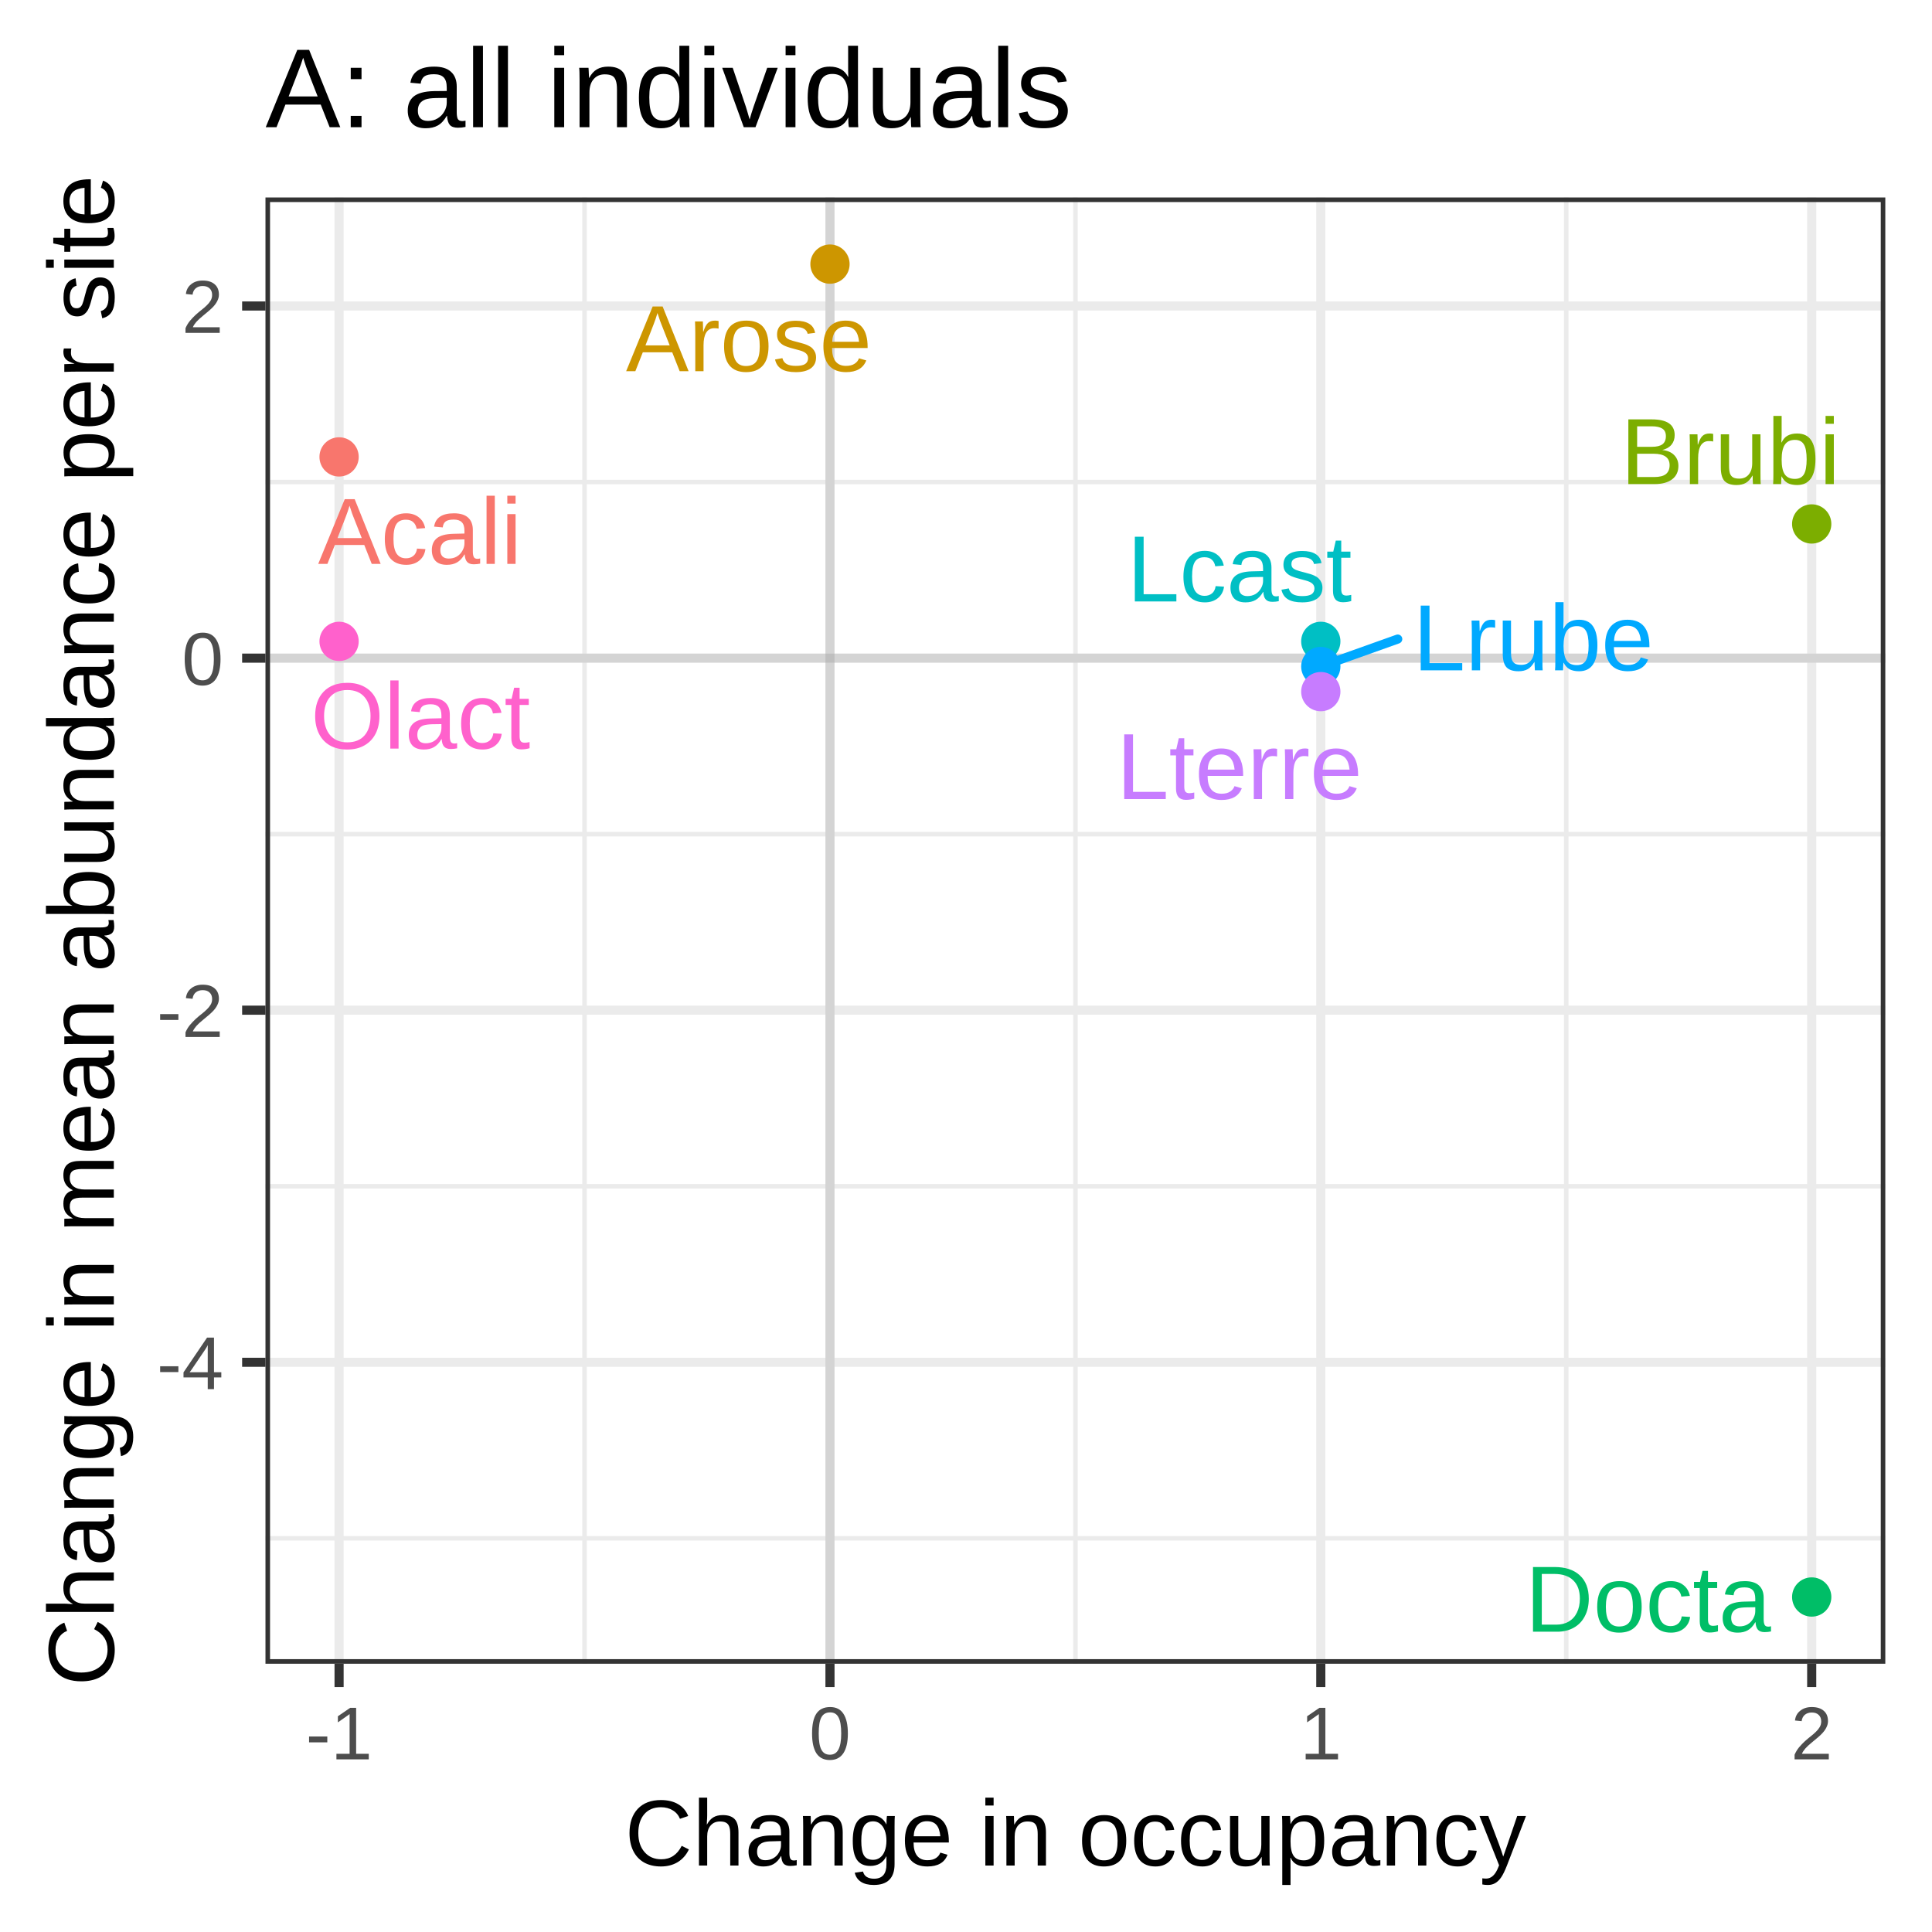
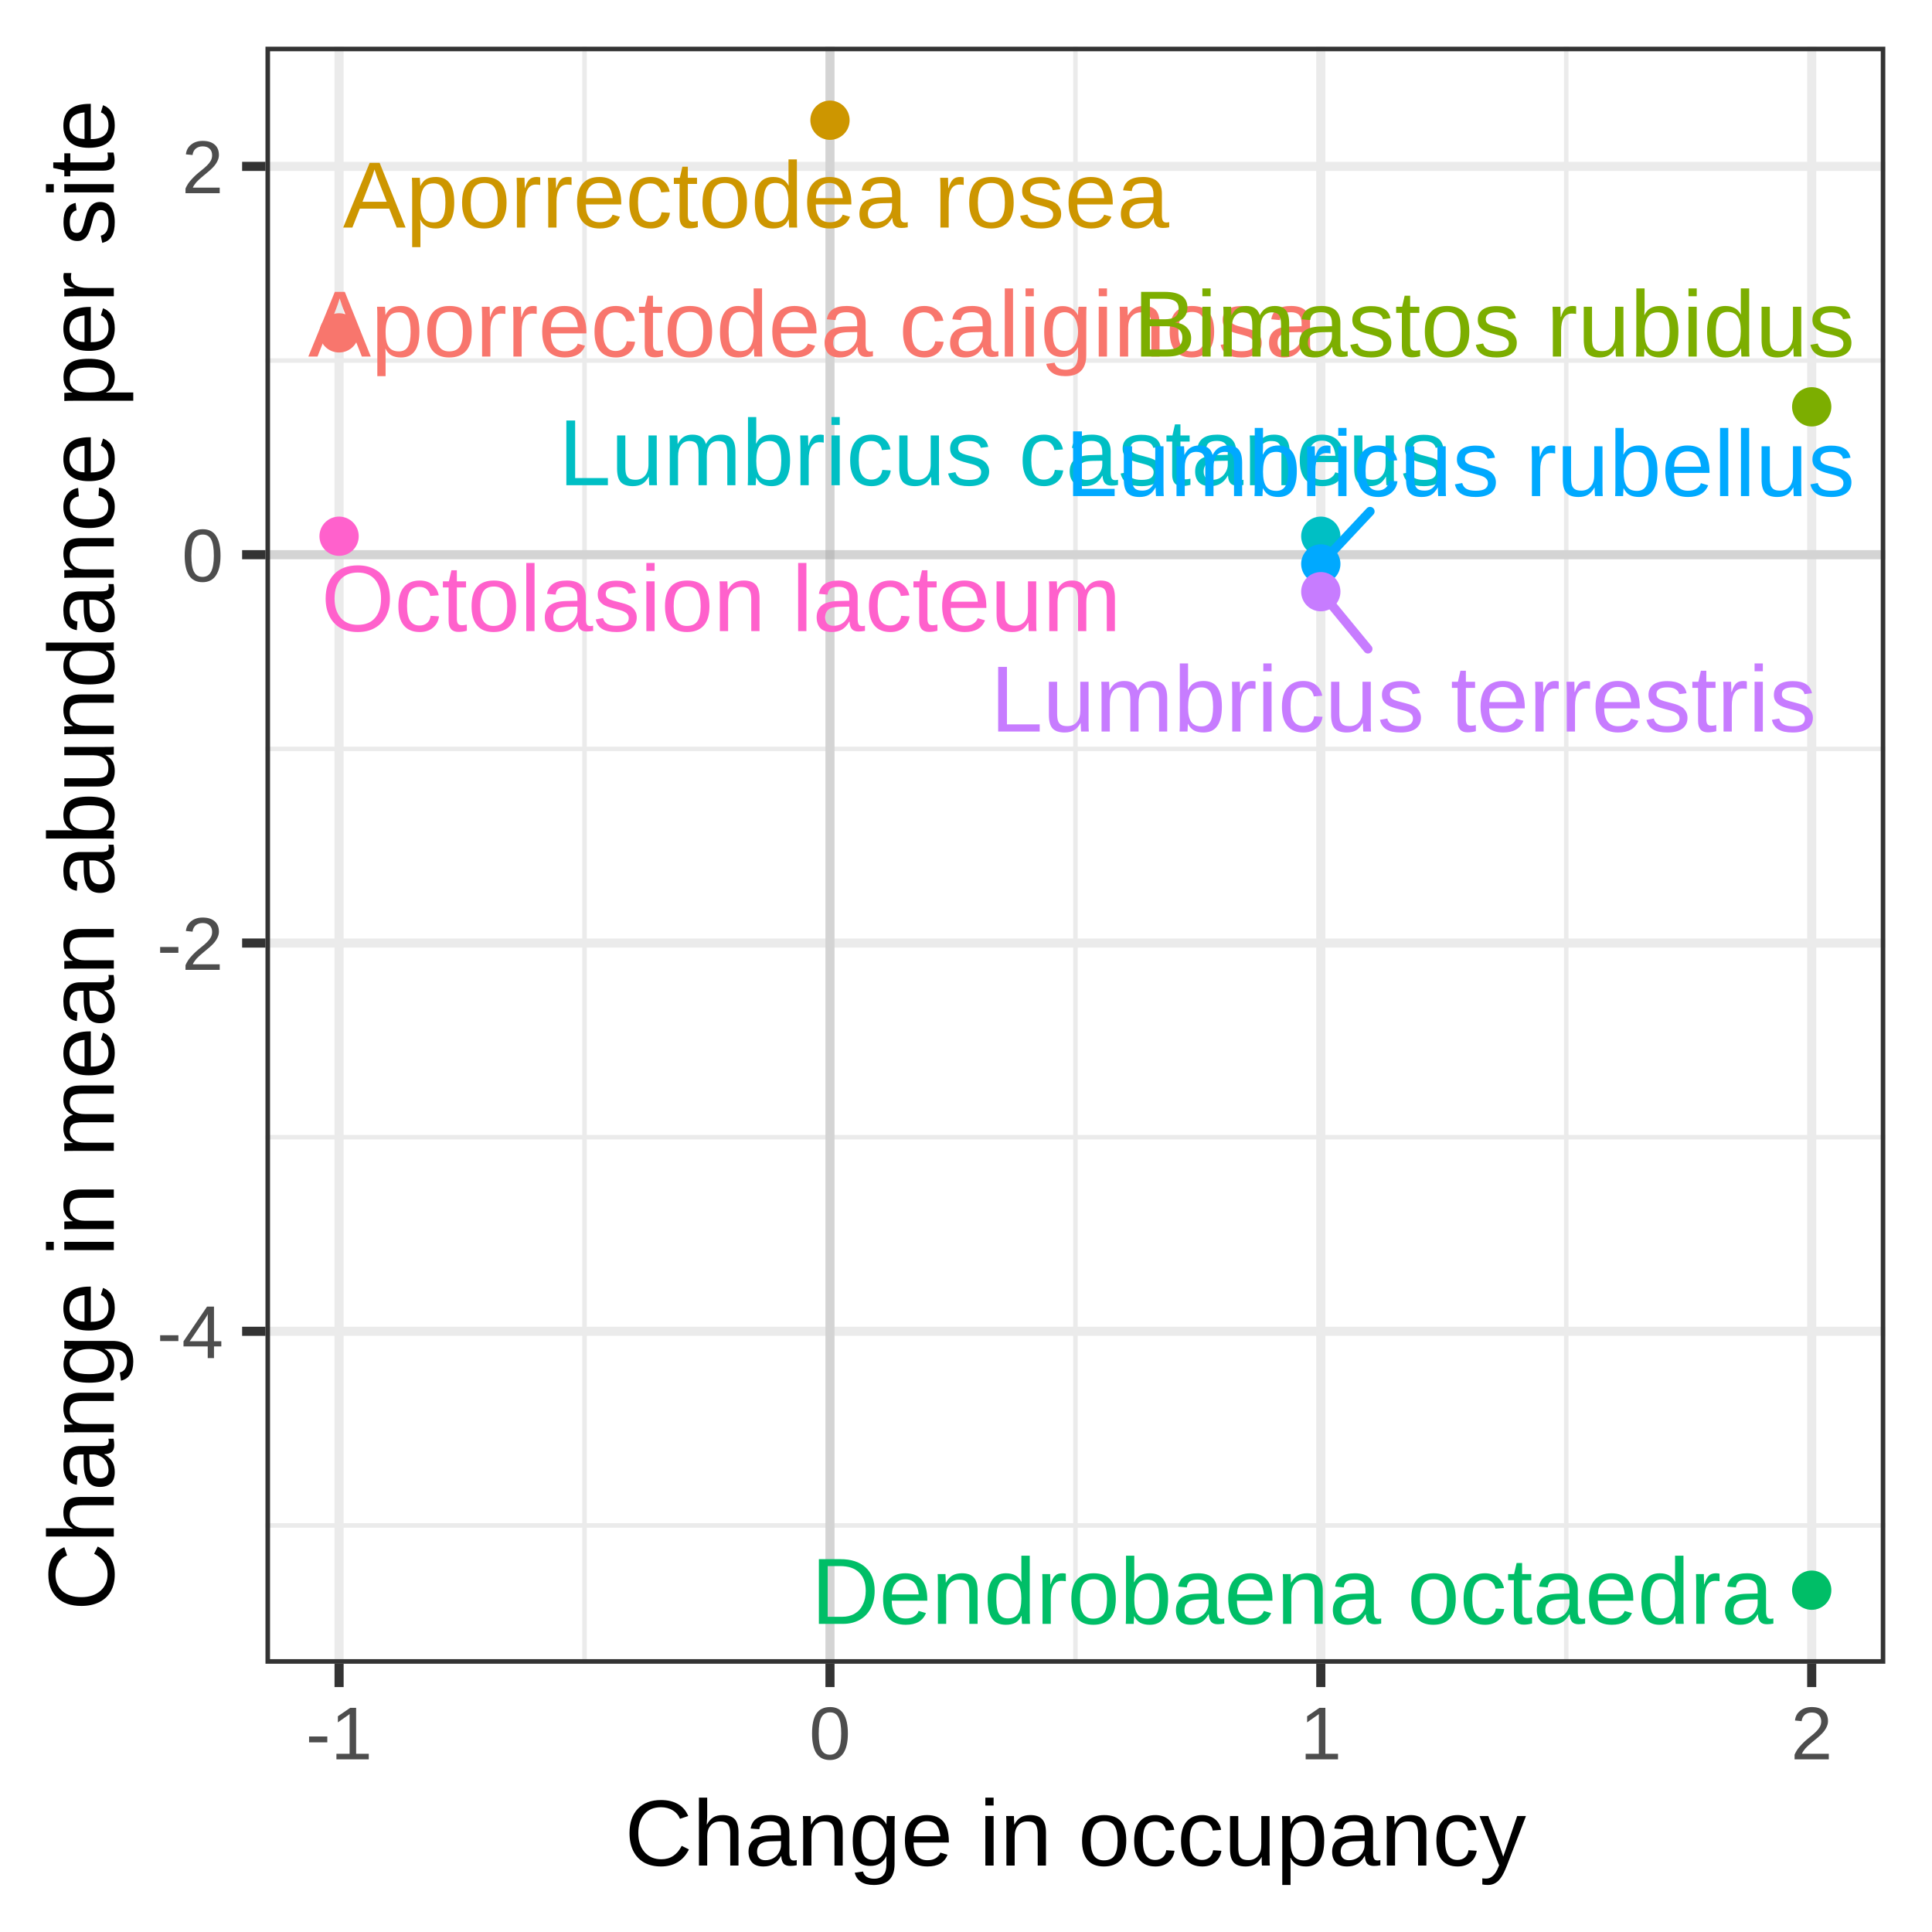
<svg xmlns="http://www.w3.org/2000/svg" width="226.77pt" height="226.77pt" viewBox="0 0 226.77 226.77">
  <g class="svglite">
    <defs>
      <style type="text/css">
    .svglite line, .svglite polyline, .svglite polygon, .svglite path, .svglite rect, .svglite circle {
      fill: none;
      stroke: #000000;
      stroke-linecap: round;
      stroke-linejoin: round;
      stroke-miterlimit: 10.00;
    }
    .svglite text {
      white-space: pre;
    }
    .svglite g.glyphgroup path {
      fill: inherit;
      stroke: none;
    }
  </style>
    </defs>
    <rect width="100%" height="100%" style="stroke: none; fill: #FFFFFF;" />
    <defs>
      <clipPath id="cpMC4wMHwyMjYuNzd8MC4wMHwyMjYuNzc=">
        <rect x="0.00" y="0.00" width="226.77" height="226.77" />
      </clipPath>
    </defs>
    <g clip-path="url(#cpMC4wMHwyMjYuNzd8MC4wMHwyMjYuNzc=)">
      <rect x="0.00" y="0.00" width="226.77" height="226.77" style="stroke-width: 1.07; stroke: #FFFFFF; fill: #FFFFFF;" />
    </g>
    <defs>
-       <clipPath id="cpMzEuMTZ8MjIxLjI5fDIzLjE4fDE5NS4yOA==">
-         <rect x="31.16" y="23.18" width="190.13" height="172.10" />
+       <clipPath id="cpMzEuMTZ8MjIxLjI5fDUuNDh8MTk1LjI4">
+         <rect x="31.16" y="5.48" width="190.13" height="189.80" />
      </clipPath>
    </defs>
-     <g clip-path="url(#cpMzEuMTZ8MjIxLjI5fDIzLjE4fDE5NS4yOA==)">
-       <rect x="31.16" y="23.18" width="190.13" height="172.10" style="stroke-width: 1.07; stroke: none; fill: #FFFFFF;" />
-       <polyline points="31.16,180.56 221.29,180.56 " style="stroke-width: 0.53; stroke: #EBEBEB; stroke-linecap: butt;" />
-       <polyline points="31.16,139.24 221.29,139.24 " style="stroke-width: 0.53; stroke: #EBEBEB; stroke-linecap: butt;" />
-       <polyline points="31.16,97.91 221.29,97.91 " style="stroke-width: 0.53; stroke: #EBEBEB; stroke-linecap: butt;" />
-       <polyline points="31.16,56.58 221.29,56.58 " style="stroke-width: 0.53; stroke: #EBEBEB; stroke-linecap: butt;" />
-       <polyline points="68.61,195.28 68.61,23.18 " style="stroke-width: 0.53; stroke: #EBEBEB; stroke-linecap: butt;" />
-       <polyline points="126.23,195.28 126.23,23.18 " style="stroke-width: 0.53; stroke: #EBEBEB; stroke-linecap: butt;" />
-       <polyline points="183.84,195.28 183.84,23.18 " style="stroke-width: 0.53; stroke: #EBEBEB; stroke-linecap: butt;" />
-       <polyline points="31.16,159.90 221.29,159.90 " style="stroke-width: 1.07; stroke: #EBEBEB; stroke-linecap: butt;" />
-       <polyline points="31.16,118.57 221.29,118.57 " style="stroke-width: 1.07; stroke: #EBEBEB; stroke-linecap: butt;" />
-       <polyline points="31.16,77.25 221.29,77.25 " style="stroke-width: 1.07; stroke: #EBEBEB; stroke-linecap: butt;" />
-       <polyline points="31.16,35.92 221.29,35.92 " style="stroke-width: 1.07; stroke: #EBEBEB; stroke-linecap: butt;" />
-       <polyline points="39.80,195.28 39.80,23.18 " style="stroke-width: 1.07; stroke: #EBEBEB; stroke-linecap: butt;" />
-       <polyline points="97.42,195.28 97.42,23.18 " style="stroke-width: 1.07; stroke: #EBEBEB; stroke-linecap: butt;" />
-       <polyline points="155.03,195.28 155.03,23.18 " style="stroke-width: 1.07; stroke: #EBEBEB; stroke-linecap: butt;" />
-       <polyline points="212.65,195.28 212.65,23.18 " style="stroke-width: 1.07; stroke: #EBEBEB; stroke-linecap: butt;" />
-       <line x1="31.16" y1="77.25" x2="221.29" y2="77.25" style="stroke-width: 1.07; stroke: #000000; stroke-opacity: 0.10; stroke-linecap: butt;" />
-       <line x1="97.42" y1="195.28" x2="97.42" y2="23.18" style="stroke-width: 1.07; stroke: #000000; stroke-opacity: 0.10; stroke-linecap: butt;" />
-       <circle cx="39.80" cy="53.63" r="1.95" style="stroke-width: 0.71; stroke: #F8766D; fill: #F8766D;" />
-       <circle cx="97.42" cy="31.00" r="1.95" style="stroke-width: 0.71; stroke: #CD9600; fill: #CD9600;" />
-       <circle cx="212.65" cy="61.50" r="1.95" style="stroke-width: 0.71; stroke: #7CAE00; fill: #7CAE00;" />
-       <circle cx="212.65" cy="187.45" r="1.95" style="stroke-width: 0.71; stroke: #00BE67; fill: #00BE67;" />
-       <circle cx="155.03" cy="75.28" r="1.95" style="stroke-width: 0.71; stroke: #00BFC4; fill: #00BFC4;" />
-       <circle cx="155.03" cy="78.23" r="1.95" style="stroke-width: 0.71; stroke: #00A9FF; fill: #00A9FF;" />
-       <circle cx="155.03" cy="81.18" r="1.95" style="stroke-width: 0.71; stroke: #C77CFF; fill: #C77CFF;" />
-       <circle cx="39.80" cy="75.28" r="1.95" style="stroke-width: 0.71; stroke: #FF61CC; fill: #FF61CC;" />
-       <line x1="164.06" y1="75.01" x2="156.04" y2="77.87" style="stroke-width: 1.07; stroke: #00A9FF;" />
-       <text x="49.30" y="66.19" text-anchor="middle" style="font-size: 11.04px;fill: #F8766D; font-family: &quot;Arial&quot;;" textLength="23.92px" lengthAdjust="spacingAndGlyphs">Acali</text>
-       <text x="87.90" y="43.57" text-anchor="middle" style="font-size: 11.04px;fill: #CD9600; font-family: &quot;Arial&quot;;" textLength="28.83px" lengthAdjust="spacingAndGlyphs">Arose</text>
-       <text x="203.11" y="56.82" text-anchor="middle" style="font-size: 11.04px;fill: #7CAE00; font-family: &quot;Arial&quot;;" textLength="25.77px" lengthAdjust="spacingAndGlyphs">Brubi</text>
-       <text x="193.45" y="191.52" text-anchor="middle" style="font-size: 11.04px;fill: #00BE67; font-family: &quot;Arial&quot;;" textLength="28.83px" lengthAdjust="spacingAndGlyphs">Docta</text>
-       <text x="145.49" y="70.59" text-anchor="middle" style="font-size: 11.04px;fill: #00BFC4; font-family: &quot;Arial&quot;;" textLength="26.38px" lengthAdjust="spacingAndGlyphs">Lcast</text>
-       <text x="179.97" y="78.68" text-anchor="middle" style="font-size: 11.04px;fill: #00A9FF; font-family: &quot;Arial&quot;;" textLength="28.23px" lengthAdjust="spacingAndGlyphs">Lrube</text>
-       <text x="145.47" y="93.79" text-anchor="middle" style="font-size: 11.04px;fill: #C77CFF; font-family: &quot;Arial&quot;;" textLength="28.83px" lengthAdjust="spacingAndGlyphs">Lterre</text>
-       <text x="49.36" y="87.87" text-anchor="middle" style="font-size: 11.04px;fill: #FF61CC; font-family: &quot;Arial&quot;;" textLength="25.75px" lengthAdjust="spacingAndGlyphs">Olact</text>
-       <rect x="31.16" y="23.18" width="190.13" height="172.10" style="stroke-width: 1.07; stroke: #333333;" />
+     <g clip-path="url(#cpMzEuMTZ8MjIxLjI5fDUuNDh8MTk1LjI4)">
+       <rect x="31.16" y="5.48" width="190.13" height="189.80" style="stroke-width: 1.07; stroke: none; fill: #FFFFFF;" />
+       <polyline points="31.16,179.05 221.29,179.05 " style="stroke-width: 0.53; stroke: #EBEBEB; stroke-linecap: butt;" />
+       <polyline points="31.16,133.48 221.29,133.48 " style="stroke-width: 0.53; stroke: #EBEBEB; stroke-linecap: butt;" />
+       <polyline points="31.16,87.90 221.29,87.90 " style="stroke-width: 0.53; stroke: #EBEBEB; stroke-linecap: butt;" />
+       <polyline points="31.16,42.32 221.29,42.32 " style="stroke-width: 0.53; stroke: #EBEBEB; stroke-linecap: butt;" />
+       <polyline points="68.61,195.28 68.61,5.48 " style="stroke-width: 0.53; stroke: #EBEBEB; stroke-linecap: butt;" />
+       <polyline points="126.23,195.28 126.23,5.48 " style="stroke-width: 0.53; stroke: #EBEBEB; stroke-linecap: butt;" />
+       <polyline points="183.84,195.28 183.84,5.48 " style="stroke-width: 0.53; stroke: #EBEBEB; stroke-linecap: butt;" />
+       <polyline points="31.16,156.26 221.29,156.26 " style="stroke-width: 1.07; stroke: #EBEBEB; stroke-linecap: butt;" />
+       <polyline points="31.16,110.69 221.29,110.69 " style="stroke-width: 1.07; stroke: #EBEBEB; stroke-linecap: butt;" />
+       <polyline points="31.16,65.11 221.29,65.11 " style="stroke-width: 1.07; stroke: #EBEBEB; stroke-linecap: butt;" />
+       <polyline points="31.16,19.53 221.29,19.53 " style="stroke-width: 1.07; stroke: #EBEBEB; stroke-linecap: butt;" />
+       <polyline points="39.80,195.28 39.80,5.48 " style="stroke-width: 1.07; stroke: #EBEBEB; stroke-linecap: butt;" />
+       <polyline points="97.42,195.28 97.42,5.48 " style="stroke-width: 1.07; stroke: #EBEBEB; stroke-linecap: butt;" />
+       <polyline points="155.03,195.28 155.03,5.48 " style="stroke-width: 1.07; stroke: #EBEBEB; stroke-linecap: butt;" />
+       <polyline points="212.65,195.28 212.65,5.48 " style="stroke-width: 1.07; stroke: #EBEBEB; stroke-linecap: butt;" />
+       <line x1="31.16" y1="65.11" x2="221.29" y2="65.11" style="stroke-width: 1.07; stroke: #000000; stroke-opacity: 0.10; stroke-linecap: butt;" />
+       <line x1="97.42" y1="195.28" x2="97.42" y2="5.48" style="stroke-width: 1.07; stroke: #000000; stroke-opacity: 0.10; stroke-linecap: butt;" />
+       <circle cx="39.80" cy="39.07" r="1.95" style="stroke-width: 0.71; stroke: #F8766D; fill: #F8766D;" />
+       <circle cx="97.42" cy="14.11" r="1.95" style="stroke-width: 0.71; stroke: #CD9600; fill: #CD9600;" />
+       <circle cx="212.65" cy="47.75" r="1.95" style="stroke-width: 0.71; stroke: #7CAE00; fill: #7CAE00;" />
+       <circle cx="212.65" cy="186.65" r="1.95" style="stroke-width: 0.71; stroke: #00BE67; fill: #00BE67;" />
+       <circle cx="155.03" cy="62.94" r="1.95" style="stroke-width: 0.71; stroke: #00BFC4; fill: #00BFC4;" />
+       <circle cx="155.03" cy="66.19" r="1.95" style="stroke-width: 0.71; stroke: #00A9FF; fill: #00A9FF;" />
+       <circle cx="155.03" cy="69.45" r="1.95" style="stroke-width: 0.71; stroke: #C77CFF; fill: #C77CFF;" />
+       <circle cx="39.80" cy="62.94" r="1.95" style="stroke-width: 0.71; stroke: #FF61CC; fill: #FF61CC;" />
+       <line x1="160.81" y1="60.03" x2="155.79" y2="65.39" style="stroke-width: 1.07; stroke: #00A9FF;" />
+       <line x1="160.56" y1="76.17" x2="155.74" y2="70.31" style="stroke-width: 1.07; stroke: #C77CFF;" />
+       <text x="95.40" y="41.85" text-anchor="middle" style="font-size: 11.04px;fill: #F8766D; font-family: &quot;Arial&quot;;" textLength="118.42px" lengthAdjust="spacingAndGlyphs">Aporrectodea caliginosa</text>
+       <text x="88.75" y="26.71" text-anchor="middle" style="font-size: 11.04px;fill: #CD9600; font-family: &quot;Arial&quot;;" textLength="96.94px" lengthAdjust="spacingAndGlyphs">Aporrectodea rosea</text>
+       <text x="175.37" y="41.85" text-anchor="middle" style="font-size: 11.04px;fill: #7CAE00; font-family: &quot;Arial&quot;;" textLength="84.64px" lengthAdjust="spacingAndGlyphs">Bimastos rubidus</text>
+       <text x="151.68" y="190.60" text-anchor="middle" style="font-size: 11.04px;fill: #00BE67; font-family: &quot;Arial&quot;;" textLength="112.92px" lengthAdjust="spacingAndGlyphs">Dendrobaena octaedra</text>
+       <text x="117.73" y="56.95" text-anchor="middle" style="font-size: 11.04px;fill: #00BFC4; font-family: &quot;Arial&quot;;" textLength="104.28px" lengthAdjust="spacingAndGlyphs">Lumbricus castaneus</text>
+       <text x="171.38" y="58.23" text-anchor="middle" style="font-size: 11.04px;fill: #00A9FF; font-family: &quot;Arial&quot;;" textLength="92.62px" lengthAdjust="spacingAndGlyphs">Lumbricus rubellus</text>
+       <text x="164.72" y="85.87" text-anchor="middle" style="font-size: 11.04px;fill: #C77CFF; font-family: &quot;Arial&quot;;" textLength="96.88px" lengthAdjust="spacingAndGlyphs">Lumbricus terrestris</text>
+       <text x="84.65" y="74.08" text-anchor="middle" style="font-size: 11.04px;fill: #FF61CC; font-family: &quot;Arial&quot;;" textLength="93.84px" lengthAdjust="spacingAndGlyphs">Octolasion lacteum</text>
+       <rect x="31.16" y="5.48" width="190.13" height="189.80" style="stroke-width: 1.07; stroke: #333333;" />
    </g>
    <g clip-path="url(#cpMC4wMHwyMjYuNzd8MC4wMHwyMjYuNzc=)">
-       <text x="26.23" y="163.05" text-anchor="end" style="font-size: 8.80px;fill: #4D4D4D; font-family: &quot;Arial&quot;;" textLength="7.81px" lengthAdjust="spacingAndGlyphs">-4</text>
-       <text x="26.23" y="121.72" text-anchor="end" style="font-size: 8.80px;fill: #4D4D4D; font-family: &quot;Arial&quot;;" textLength="7.81px" lengthAdjust="spacingAndGlyphs">-2</text>
-       <text x="26.23" y="80.40" text-anchor="end" style="font-size: 8.80px;fill: #4D4D4D; font-family: &quot;Arial&quot;;" textLength="4.89px" lengthAdjust="spacingAndGlyphs">0</text>
-       <text x="26.23" y="39.07" text-anchor="end" style="font-size: 8.80px;fill: #4D4D4D; font-family: &quot;Arial&quot;;" textLength="4.89px" lengthAdjust="spacingAndGlyphs">2</text>
-       <polyline points="28.42,159.90 31.16,159.90 " style="stroke-width: 1.07; stroke: #333333; stroke-linecap: butt;" />
-       <polyline points="28.42,118.57 31.16,118.57 " style="stroke-width: 1.07; stroke: #333333; stroke-linecap: butt;" />
-       <polyline points="28.42,77.25 31.16,77.25 " style="stroke-width: 1.07; stroke: #333333; stroke-linecap: butt;" />
-       <polyline points="28.42,35.92 31.16,35.92 " style="stroke-width: 1.07; stroke: #333333; stroke-linecap: butt;" />
+       <text x="26.23" y="159.41" text-anchor="end" style="font-size: 8.80px;fill: #4D4D4D; font-family: &quot;Arial&quot;;" textLength="7.81px" lengthAdjust="spacingAndGlyphs">-4</text>
+       <text x="26.23" y="113.84" text-anchor="end" style="font-size: 8.80px;fill: #4D4D4D; font-family: &quot;Arial&quot;;" textLength="7.81px" lengthAdjust="spacingAndGlyphs">-2</text>
+       <text x="26.23" y="68.26" text-anchor="end" style="font-size: 8.80px;fill: #4D4D4D; font-family: &quot;Arial&quot;;" textLength="4.89px" lengthAdjust="spacingAndGlyphs">0</text>
+       <text x="26.23" y="22.68" text-anchor="end" style="font-size: 8.80px;fill: #4D4D4D; font-family: &quot;Arial&quot;;" textLength="4.89px" lengthAdjust="spacingAndGlyphs">2</text>
+       <polyline points="28.42,156.26 31.16,156.26 " style="stroke-width: 1.07; stroke: #333333; stroke-linecap: butt;" />
+       <polyline points="28.42,110.69 31.16,110.69 " style="stroke-width: 1.07; stroke: #333333; stroke-linecap: butt;" />
+       <polyline points="28.42,65.11 31.16,65.11 " style="stroke-width: 1.07; stroke: #333333; stroke-linecap: butt;" />
+       <polyline points="28.42,19.53 31.16,19.53 " style="stroke-width: 1.07; stroke: #333333; stroke-linecap: butt;" />
      <polyline points="39.80,198.02 39.80,195.28 " style="stroke-width: 1.07; stroke: #333333; stroke-linecap: butt;" />
      <polyline points="97.42,198.02 97.42,195.28 " style="stroke-width: 1.07; stroke: #333333; stroke-linecap: butt;" />
      <polyline points="155.03,198.02 155.03,195.28 " style="stroke-width: 1.07; stroke: #333333; stroke-linecap: butt;" />
      <polyline points="212.65,198.02 212.65,195.28 " style="stroke-width: 1.07; stroke: #333333; stroke-linecap: butt;" />
      <text x="39.80" y="206.51" text-anchor="middle" style="font-size: 8.80px;fill: #4D4D4D; font-family: &quot;Arial&quot;;" textLength="7.81px" lengthAdjust="spacingAndGlyphs">-1</text>
      <text x="97.42" y="206.51" text-anchor="middle" style="font-size: 8.80px;fill: #4D4D4D; font-family: &quot;Arial&quot;;" textLength="4.89px" lengthAdjust="spacingAndGlyphs">0</text>
      <text x="155.03" y="206.51" text-anchor="middle" style="font-size: 8.80px;fill: #4D4D4D; font-family: &quot;Arial&quot;;" textLength="4.89px" lengthAdjust="spacingAndGlyphs">1</text>
      <text x="212.65" y="206.51" text-anchor="middle" style="font-size: 8.80px;fill: #4D4D4D; font-family: &quot;Arial&quot;;" textLength="4.89px" lengthAdjust="spacingAndGlyphs">2</text>
      <text x="126.23" y="218.97" text-anchor="middle" style="font-size: 11.00px; font-family: &quot;Arial&quot;;" textLength="105.88px" lengthAdjust="spacingAndGlyphs">Change in occupancy</text>
-       <text transform="translate(13.36,109.23) rotate(-90)" text-anchor="middle" style="font-size: 11.00px; font-family: &quot;Arial&quot;;" textLength="177.50px" lengthAdjust="spacingAndGlyphs">Change in mean abundance per site</text>
-       <text x="31.16" y="14.93" style="font-size: 13.20px; font-family: &quot;Arial&quot;;" textLength="94.55px" lengthAdjust="spacingAndGlyphs">A: all individuals</text>
+       <text transform="translate(13.36,100.38) rotate(-90)" text-anchor="middle" style="font-size: 11.00px; font-family: &quot;Arial&quot;;" textLength="177.50px" lengthAdjust="spacingAndGlyphs">Change in mean abundance per site</text>
    </g>
  </g>
</svg>
